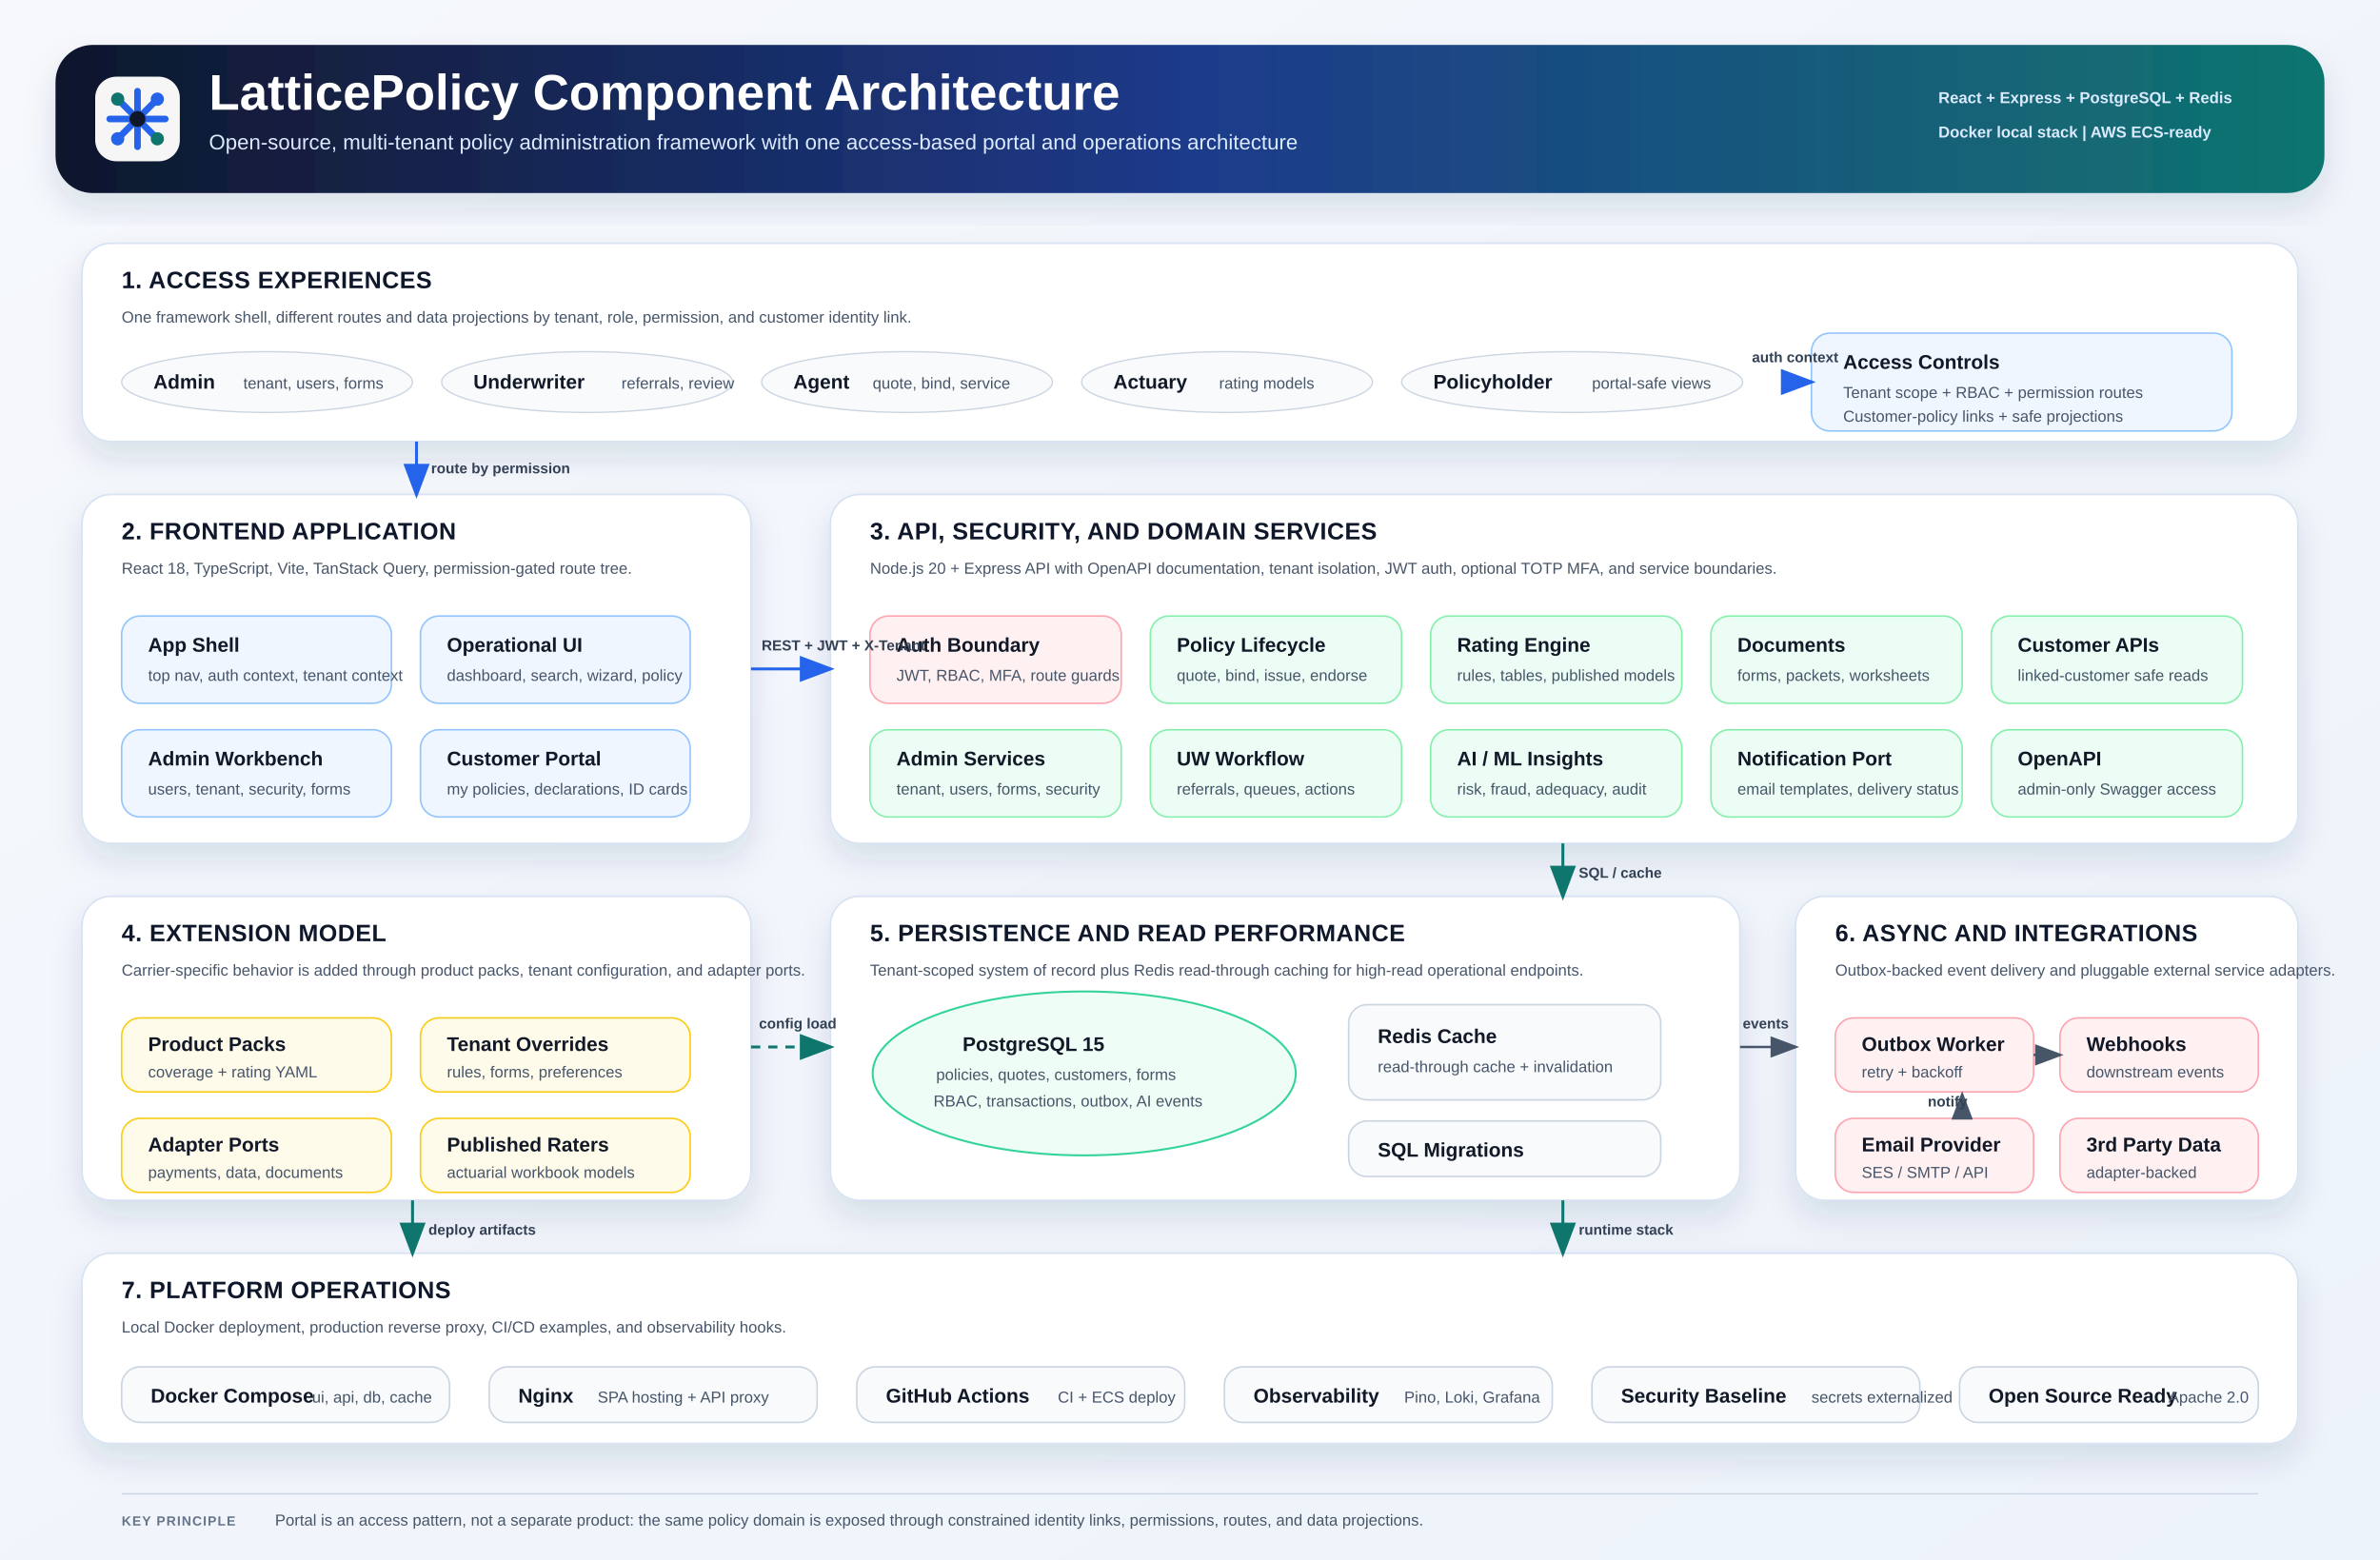
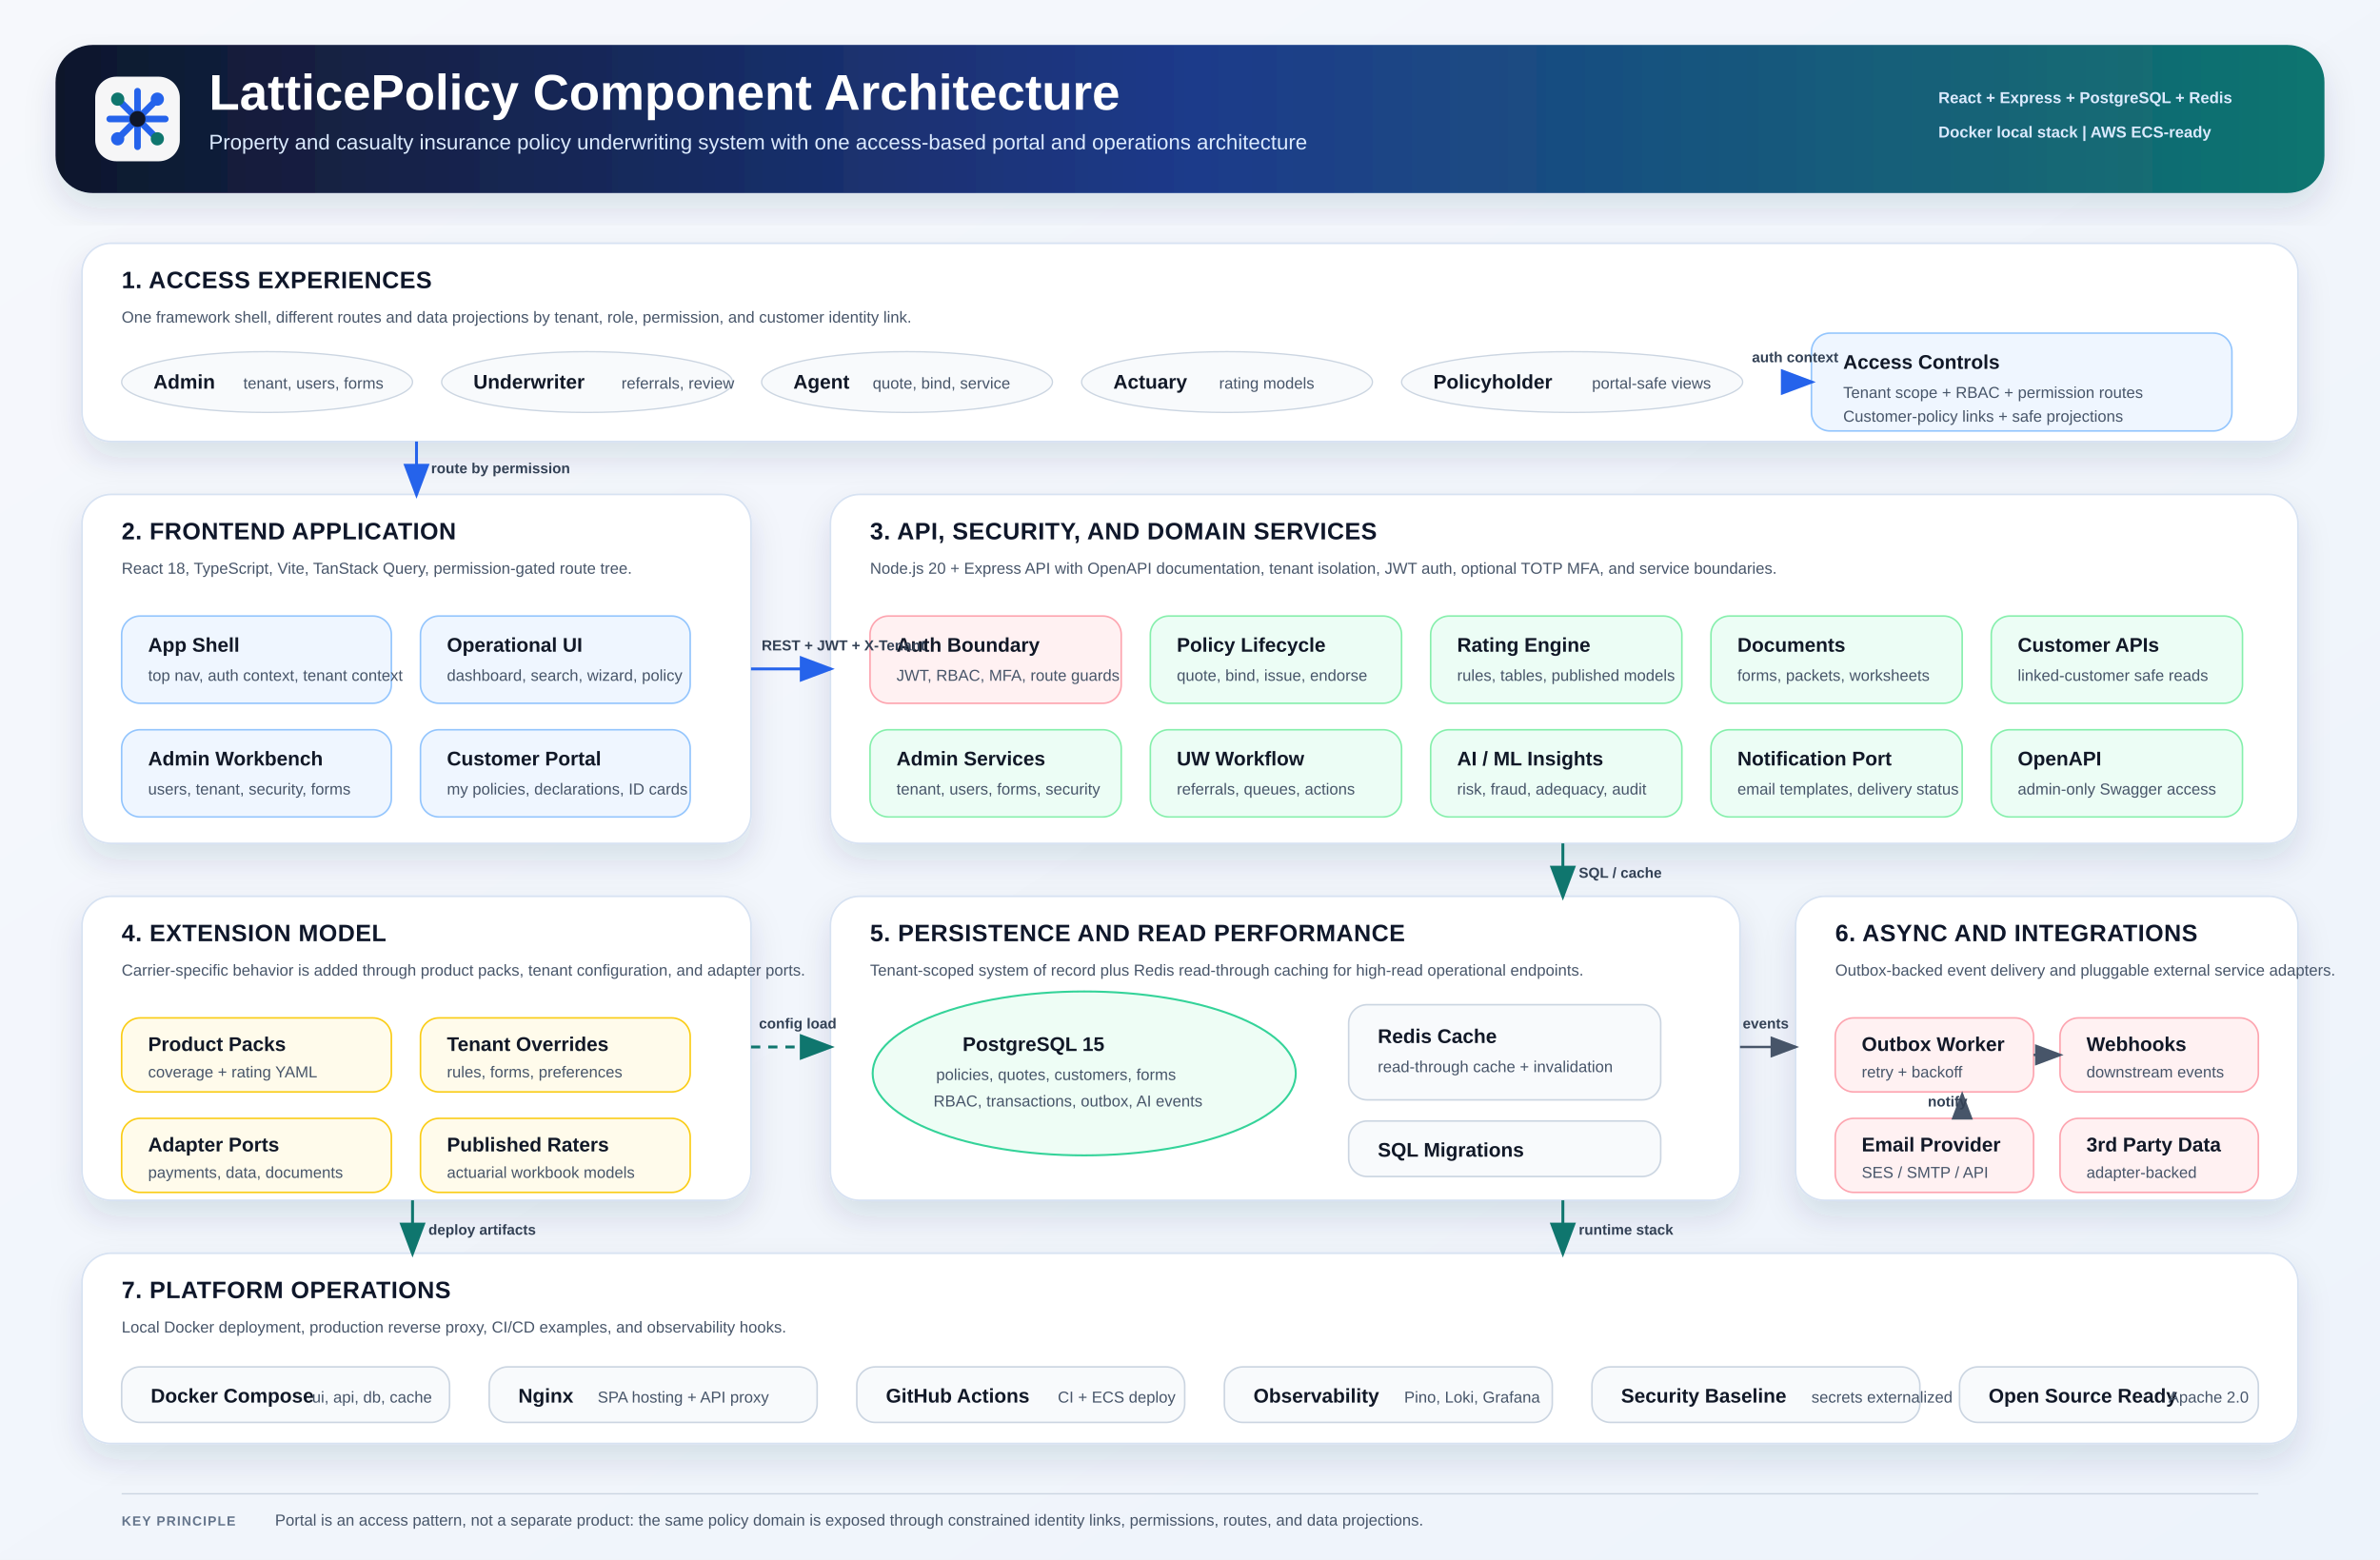
<svg xmlns="http://www.w3.org/2000/svg" width="1800" height="1180" viewBox="0 0 1800 1180" role="img" aria-labelledby="title desc">
  <defs>
    <linearGradient id="page" x1="0" y1="0" x2="1" y2="1">
      <stop offset="0%" stop-color="#f6f8fc" />
      <stop offset="100%" stop-color="#edf3fb" />
    </linearGradient>
    <linearGradient id="header" x1="0" y1="0" x2="1" y2="0">
      <stop offset="0%" stop-color="#0f172a" />
      <stop offset="50%" stop-color="#1e3a8a" />
      <stop offset="100%" stop-color="#0f766e" />
    </linearGradient>
    <filter id="shadow" x="-12%" y="-18%" width="124%" height="140%">
      <feDropShadow dx="0" dy="12" stdDeviation="12" flood-color="#12305a" flood-opacity="0.12" />
    </filter>
    <marker id="arrowBlue" markerWidth="12" markerHeight="9" refX="10.5" refY="4.5" orient="auto">
      <path d="M0 0 L12 4.5 L0 9 Z" fill="#2563eb" />
    </marker>
    <marker id="arrowGreen" markerWidth="12" markerHeight="9" refX="10.5" refY="4.5" orient="auto">
      <path d="M0 0 L12 4.5 L0 9 Z" fill="#0f766e" />
    </marker>
    <marker id="arrowSlate" markerWidth="12" markerHeight="9" refX="10.5" refY="4.5" orient="auto">
      <path d="M0 0 L12 4.5 L0 9 Z" fill="#475569" />
    </marker>
    <style>
      .title { font: 800 38px Arial, sans-serif; fill: #ffffff; }
      .subtitle { font: 500 16px Arial, sans-serif; fill: #dbeafe; }
      .section { font: 800 18px Arial, sans-serif; fill: #0f172a; letter-spacing: .02em; }
      .label { font: 700 15px Arial, sans-serif; fill: #111827; }
      .small { font: 500 12px Arial, sans-serif; fill: #475569; }
      .tiny { font: 600 10px Arial, sans-serif; fill: #64748b; letter-spacing: .08em; }
      .whiteSmall { font: 600 12px Arial, sans-serif; fill: #dbeafe; }
      .lane { fill: #ffffff; stroke: #d7e2f2; stroke-width: 1.3; rx: 22; ry: 22; filter: url(#shadow); }
      .cardBlue { fill: #eff6ff; stroke: #93c5fd; stroke-width: 1.2; rx: 14; ry: 14; }
      .cardGreen { fill: #ecfdf5; stroke: #86efac; stroke-width: 1.2; rx: 14; ry: 14; }
      .cardAmber { fill: #fffbeb; stroke: #facc15; stroke-width: 1.2; rx: 14; ry: 14; }
      .cardRose { fill: #fff1f2; stroke: #fda4af; stroke-width: 1.2; rx: 14; ry: 14; }
      .cardSlate { fill: #f8fafc; stroke: #cbd5e1; stroke-width: 1.2; rx: 14; ry: 14; }
      .pill { fill: #f8fafc; stroke: #cbd5e1; stroke-width: 1; rx: 999; ry: 999; }
      .db { fill: #eefdf5; stroke: #34d399; stroke-width: 1.5; }
      .arrowBlue { stroke: #2563eb; stroke-width: 2.2; fill: none; marker-end: url(#arrowBlue); }
      .arrowGreen { stroke: #0f766e; stroke-width: 2.2; fill: none; marker-end: url(#arrowGreen); }
      .arrowSlate { stroke: #475569; stroke-width: 1.8; fill: none; marker-end: url(#arrowSlate); }
      .dash { stroke-dasharray: 7 6; }
      .flowText { font: 700 11px Arial, sans-serif; fill: #334155; }
    </style>
  </defs>
  <rect width="1800" height="1180" fill="url(#page)" />
  <rect x="42" y="34" width="1716" height="112" rx="28" fill="url(#header)" filter="url(#shadow)" />
  <rect x="72" y="58" width="64" height="64" rx="16" fill="#ffffff" opacity="0.96" />
  <path d="M89 75L119 105M119 75L89 105M104 69V111M83 90H125" stroke="#2563eb" stroke-width="5" stroke-linecap="round" />
  <circle cx="89" cy="75" r="5" fill="#0f766e" />
  <circle cx="119" cy="75" r="5" fill="#2563eb" />
  <circle cx="89" cy="105" r="5" fill="#2563eb" />
  <circle cx="119" cy="105" r="5" fill="#0f766e" />
  <circle cx="104" cy="90" r="6" fill="#0f172a" />
  <text x="158" y="83" class="title">LatticePolicy Component Architecture</text>
-   <text x="158" y="113" class="subtitle">Open-source, multi-tenant policy administration framework with one access-based portal and operations architecture</text>
+   <text x="158" y="113" class="subtitle">Property and casualty insurance policy underwriting system with one access-based portal and operations architecture</text>
  <text x="1466" y="78" class="whiteSmall">React + Express + PostgreSQL + Redis</text>
  <text x="1466" y="104" class="whiteSmall">Docker local stack | AWS ECS-ready</text>
  <rect x="62" y="184" width="1676" height="150" class="lane" />
  <text x="92" y="218" class="section">1. ACCESS EXPERIENCES</text>
  <text x="92" y="244" class="small">One framework shell, different routes and data projections by tenant, role, permission, and customer identity link.</text>
  <rect x="92" y="266" width="220" height="46" class="pill" />
  <text x="116" y="294" class="label">Admin</text>
  <text x="184" y="294" class="small">tenant, users, forms</text>
  <rect x="334" y="266" width="220" height="46" class="pill" />
  <text x="358" y="294" class="label">Underwriter</text>
  <text x="470" y="294" class="small">referrals, review</text>
  <rect x="576" y="266" width="220" height="46" class="pill" />
  <text x="600" y="294" class="label">Agent</text>
  <text x="660" y="294" class="small">quote, bind, service</text>
  <rect x="818" y="266" width="220" height="46" class="pill" />
  <text x="842" y="294" class="label">Actuary</text>
  <text x="922" y="294" class="small">rating models</text>
  <rect x="1060" y="266" width="258" height="46" class="pill" />
  <text x="1084" y="294" class="label">Policyholder</text>
  <text x="1204" y="294" class="small">portal-safe views</text>
  <rect x="1370" y="252" width="318" height="74" class="cardBlue" />
  <text x="1394" y="279" class="label">Access Controls</text>
  <text x="1394" y="301" class="small">Tenant scope + RBAC + permission routes</text>
  <text x="1394" y="319" class="small">Customer-policy links + safe projections</text>
  <rect x="62" y="374" width="506" height="264" class="lane" />
  <text x="92" y="408" class="section">2. FRONTEND APPLICATION</text>
  <text x="92" y="434" class="small">React 18, TypeScript, Vite, TanStack Query, permission-gated route tree.</text>
  <rect x="92" y="466" width="204" height="66" class="cardBlue" />
  <text x="112" y="493" class="label">App Shell</text>
  <text x="112" y="515" class="small">top nav, auth context, tenant context</text>
  <rect x="318" y="466" width="204" height="66" class="cardBlue" />
  <text x="338" y="493" class="label">Operational UI</text>
  <text x="338" y="515" class="small">dashboard, search, wizard, policy</text>
  <rect x="92" y="552" width="204" height="66" class="cardBlue" />
  <text x="112" y="579" class="label">Admin Workbench</text>
  <text x="112" y="601" class="small">users, tenant, security, forms</text>
  <rect x="318" y="552" width="204" height="66" class="cardBlue" />
  <text x="338" y="579" class="label">Customer Portal</text>
  <text x="338" y="601" class="small">my policies, declarations, ID cards</text>
  <rect x="628" y="374" width="1110" height="264" class="lane" />
  <text x="658" y="408" class="section">3. API, SECURITY, AND DOMAIN SERVICES</text>
  <text x="658" y="434" class="small">Node.js 20 + Express API with OpenAPI documentation, tenant isolation, JWT auth, optional TOTP MFA, and service boundaries.</text>
  <rect x="658" y="466" width="190" height="66" class="cardRose" />
  <text x="678" y="493" class="label">Auth Boundary</text>
  <text x="678" y="515" class="small">JWT, RBAC, MFA, route guards</text>
  <rect x="870" y="466" width="190" height="66" class="cardGreen" />
  <text x="890" y="493" class="label">Policy Lifecycle</text>
  <text x="890" y="515" class="small">quote, bind, issue, endorse</text>
  <rect x="1082" y="466" width="190" height="66" class="cardGreen" />
  <text x="1102" y="493" class="label">Rating Engine</text>
  <text x="1102" y="515" class="small">rules, tables, published models</text>
  <rect x="1294" y="466" width="190" height="66" class="cardGreen" />
  <text x="1314" y="493" class="label">Documents</text>
  <text x="1314" y="515" class="small">forms, packets, worksheets</text>
  <rect x="1506" y="466" width="190" height="66" class="cardGreen" />
  <text x="1526" y="493" class="label">Customer APIs</text>
  <text x="1526" y="515" class="small">linked-customer safe reads</text>
  <rect x="658" y="552" width="190" height="66" class="cardGreen" />
  <text x="678" y="579" class="label">Admin Services</text>
  <text x="678" y="601" class="small">tenant, users, forms, security</text>
  <rect x="870" y="552" width="190" height="66" class="cardGreen" />
  <text x="890" y="579" class="label">UW Workflow</text>
  <text x="890" y="601" class="small">referrals, queues, actions</text>
  <rect x="1082" y="552" width="190" height="66" class="cardGreen" />
  <text x="1102" y="579" class="label">AI / ML Insights</text>
  <text x="1102" y="601" class="small">risk, fraud, adequacy, audit</text>
  <rect x="1294" y="552" width="190" height="66" class="cardGreen" />
  <text x="1314" y="579" class="label">Notification Port</text>
  <text x="1314" y="601" class="small">email templates, delivery status</text>
  <rect x="1506" y="552" width="190" height="66" class="cardGreen" />
  <text x="1526" y="579" class="label">OpenAPI</text>
  <text x="1526" y="601" class="small">admin-only Swagger access</text>
  <rect x="62" y="678" width="506" height="230" class="lane" />
  <text x="92" y="712" class="section">4. EXTENSION MODEL</text>
  <text x="92" y="738" class="small">Carrier-specific behavior is added through product packs, tenant configuration, and adapter ports.</text>
  <rect x="92" y="770" width="204" height="56" class="cardAmber" />
  <text x="112" y="795" class="label">Product Packs</text>
  <text x="112" y="815" class="small">coverage + rating YAML</text>
  <rect x="318" y="770" width="204" height="56" class="cardAmber" />
  <text x="338" y="795" class="label">Tenant Overrides</text>
  <text x="338" y="815" class="small">rules, forms, preferences</text>
  <rect x="92" y="846" width="204" height="56" class="cardAmber" />
  <text x="112" y="871" class="label">Adapter Ports</text>
  <text x="112" y="891" class="small">payments, data, documents</text>
  <rect x="318" y="846" width="204" height="56" class="cardAmber" />
  <text x="338" y="871" class="label">Published Raters</text>
  <text x="338" y="891" class="small">actuarial workbook models</text>
  <rect x="628" y="678" width="688" height="230" class="lane" />
  <text x="658" y="712" class="section">5. PERSISTENCE AND READ PERFORMANCE</text>
  <text x="658" y="738" class="small">Tenant-scoped system of record plus Redis read-through caching for high-read operational endpoints.</text>
  <ellipse cx="820" cy="812" rx="160" ry="62" class="db" />
  <text x="728" y="795" class="label">PostgreSQL 15</text>
  <text x="708" y="817" class="small">policies, quotes, customers, forms</text>
  <text x="706" y="837" class="small">RBAC, transactions, outbox, AI events</text>
  <rect x="1020" y="760" width="236" height="72" class="cardSlate" />
  <text x="1042" y="789" class="label">Redis Cache</text>
  <text x="1042" y="811" class="small">read-through cache + invalidation</text>
  <rect x="1020" y="848" width="236" height="42" class="cardSlate" />
  <text x="1042" y="875" class="label">SQL Migrations</text>
  <rect x="1358" y="678" width="380" height="230" class="lane" />
  <text x="1388" y="712" class="section">6. ASYNC AND INTEGRATIONS</text>
  <text x="1388" y="738" class="small">Outbox-backed event delivery and pluggable external service adapters.</text>
  <rect x="1388" y="770" width="150" height="56" class="cardRose" />
  <text x="1408" y="795" class="label">Outbox Worker</text>
  <text x="1408" y="815" class="small">retry + backoff</text>
  <rect x="1558" y="770" width="150" height="56" class="cardRose" />
  <text x="1578" y="795" class="label">Webhooks</text>
  <text x="1578" y="815" class="small">downstream events</text>
  <rect x="1388" y="846" width="150" height="56" class="cardRose" />
  <text x="1408" y="871" class="label">Email Provider</text>
  <text x="1408" y="891" class="small">SES / SMTP / API</text>
  <rect x="1558" y="846" width="150" height="56" class="cardRose" />
  <text x="1578" y="871" class="label">3rd Party Data</text>
  <text x="1578" y="891" class="small">adapter-backed</text>
  <rect x="62" y="948" width="1676" height="144" class="lane" />
  <text x="92" y="982" class="section">7. PLATFORM OPERATIONS</text>
  <text x="92" y="1008" class="small">Local Docker deployment, production reverse proxy, CI/CD examples, and observability hooks.</text>
  <rect x="92" y="1034" width="248" height="42" class="cardSlate" />
  <text x="114" y="1061" class="label">Docker Compose</text>
  <text x="236" y="1061" class="small">ui, api, db, cache</text>
  <rect x="370" y="1034" width="248" height="42" class="cardSlate" />
  <text x="392" y="1061" class="label">Nginx</text>
  <text x="452" y="1061" class="small">SPA hosting + API proxy</text>
  <rect x="648" y="1034" width="248" height="42" class="cardSlate" />
  <text x="670" y="1061" class="label">GitHub Actions</text>
  <text x="800" y="1061" class="small">CI + ECS deploy</text>
  <rect x="926" y="1034" width="248" height="42" class="cardSlate" />
  <text x="948" y="1061" class="label">Observability</text>
  <text x="1062" y="1061" class="small">Pino, Loki, Grafana</text>
  <rect x="1204" y="1034" width="248" height="42" class="cardSlate" />
  <text x="1226" y="1061" class="label">Security Baseline</text>
  <text x="1370" y="1061" class="small">secrets externalized</text>
  <rect x="1482" y="1034" width="226" height="42" class="cardSlate" />
  <text x="1504" y="1061" class="label">Open Source Ready</text>
  <text x="1640" y="1061" class="small">Apache 2.0</text>
  <path d="M1350 289 L1370 289" class="arrowBlue" />
  <text x="1325" y="274" class="flowText">auth context</text>
  <path d="M315 334 L315 374" class="arrowBlue" />
  <text x="326" y="358" class="flowText">route by permission</text>
  <path d="M568 506 L628 506" class="arrowBlue" />
  <text x="576" y="492" class="flowText">REST + JWT + X-Tenant</text>
  <path d="M1182 638 L1182 678" class="arrowGreen" />
  <text x="1194" y="664" class="flowText">SQL / cache</text>
  <path d="M1316 792 L1358 792" class="arrowSlate" />
  <text x="1318" y="778" class="flowText">events</text>
  <path d="M1538 798 L1558 798" class="arrowSlate" />
  <path d="M1484 846 L1484 828" class="arrowSlate" />
  <text x="1458" y="837" class="flowText">notify</text>
  <path d="M568 792 L628 792" class="arrowGreen dash" />
  <text x="574" y="778" class="flowText">config load</text>
  <path d="M1182 908 L1182 948" class="arrowGreen" />
  <text x="1194" y="934" class="flowText">runtime stack</text>
  <path d="M312 908 L312 948" class="arrowGreen" />
  <text x="324" y="934" class="flowText">deploy artifacts</text>
  <line x1="92" y1="1130" x2="1708" y2="1130" stroke="#cbd5e1" stroke-width="1" />
  <text x="92" y="1154" class="tiny">KEY PRINCIPLE</text>
  <text x="208" y="1154" class="small">Portal is an access pattern, not a separate product: the same policy domain is exposed through constrained identity links, permissions, routes, and data projections.</text>
</svg>
